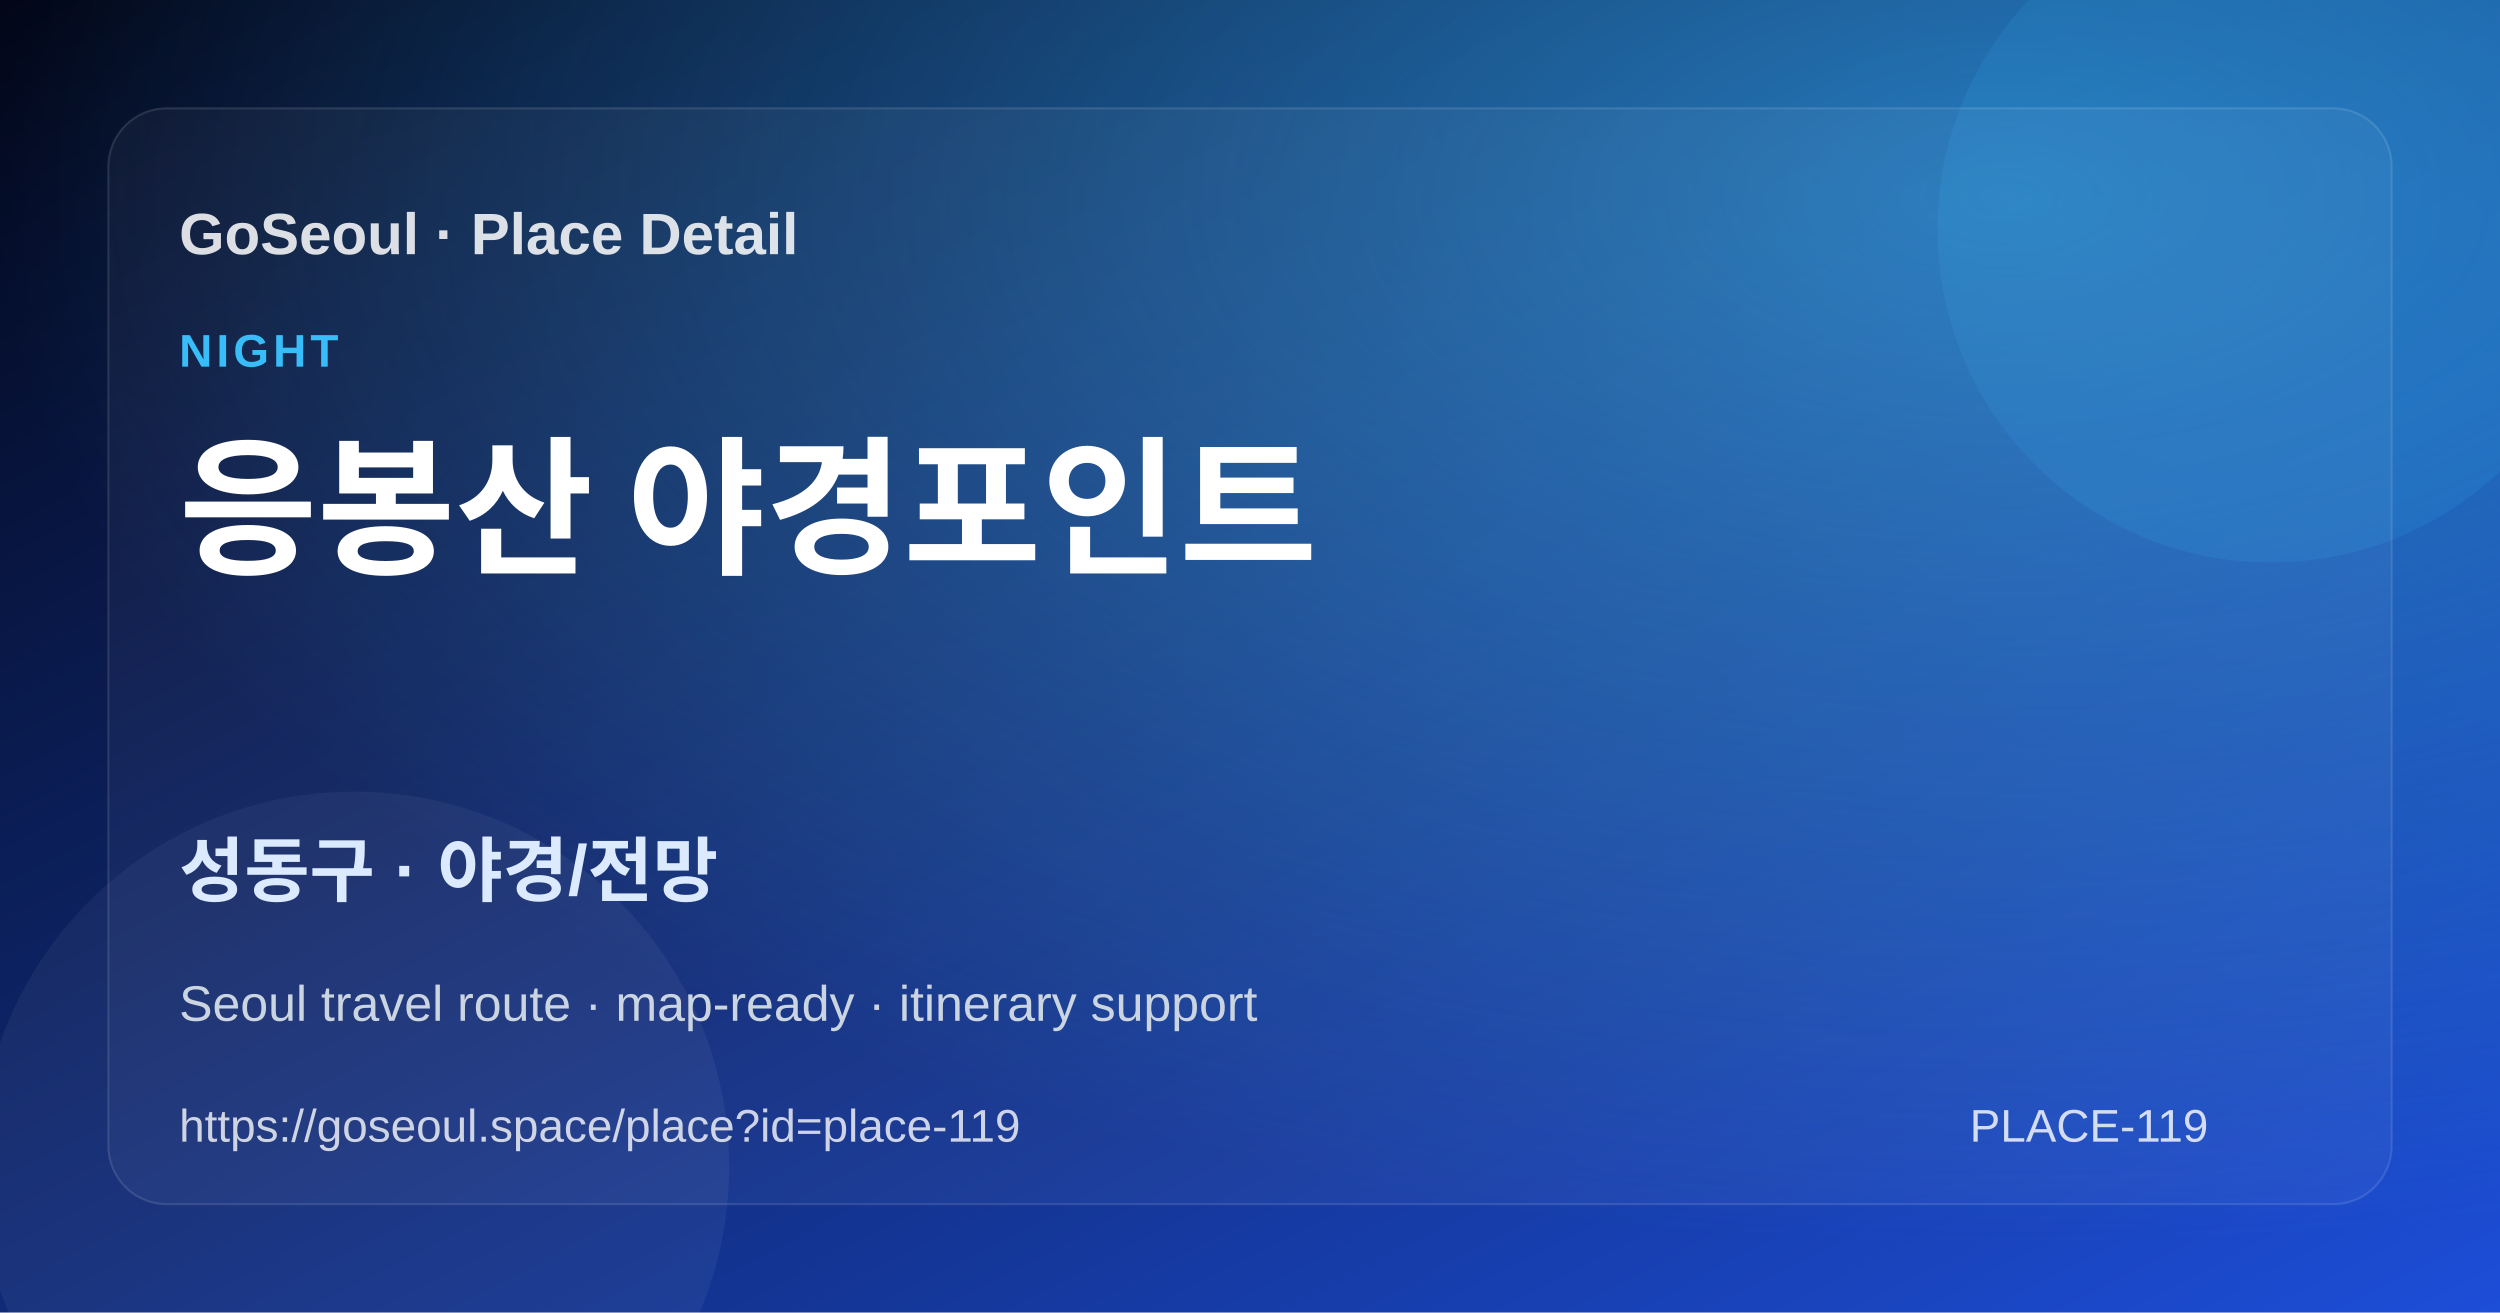
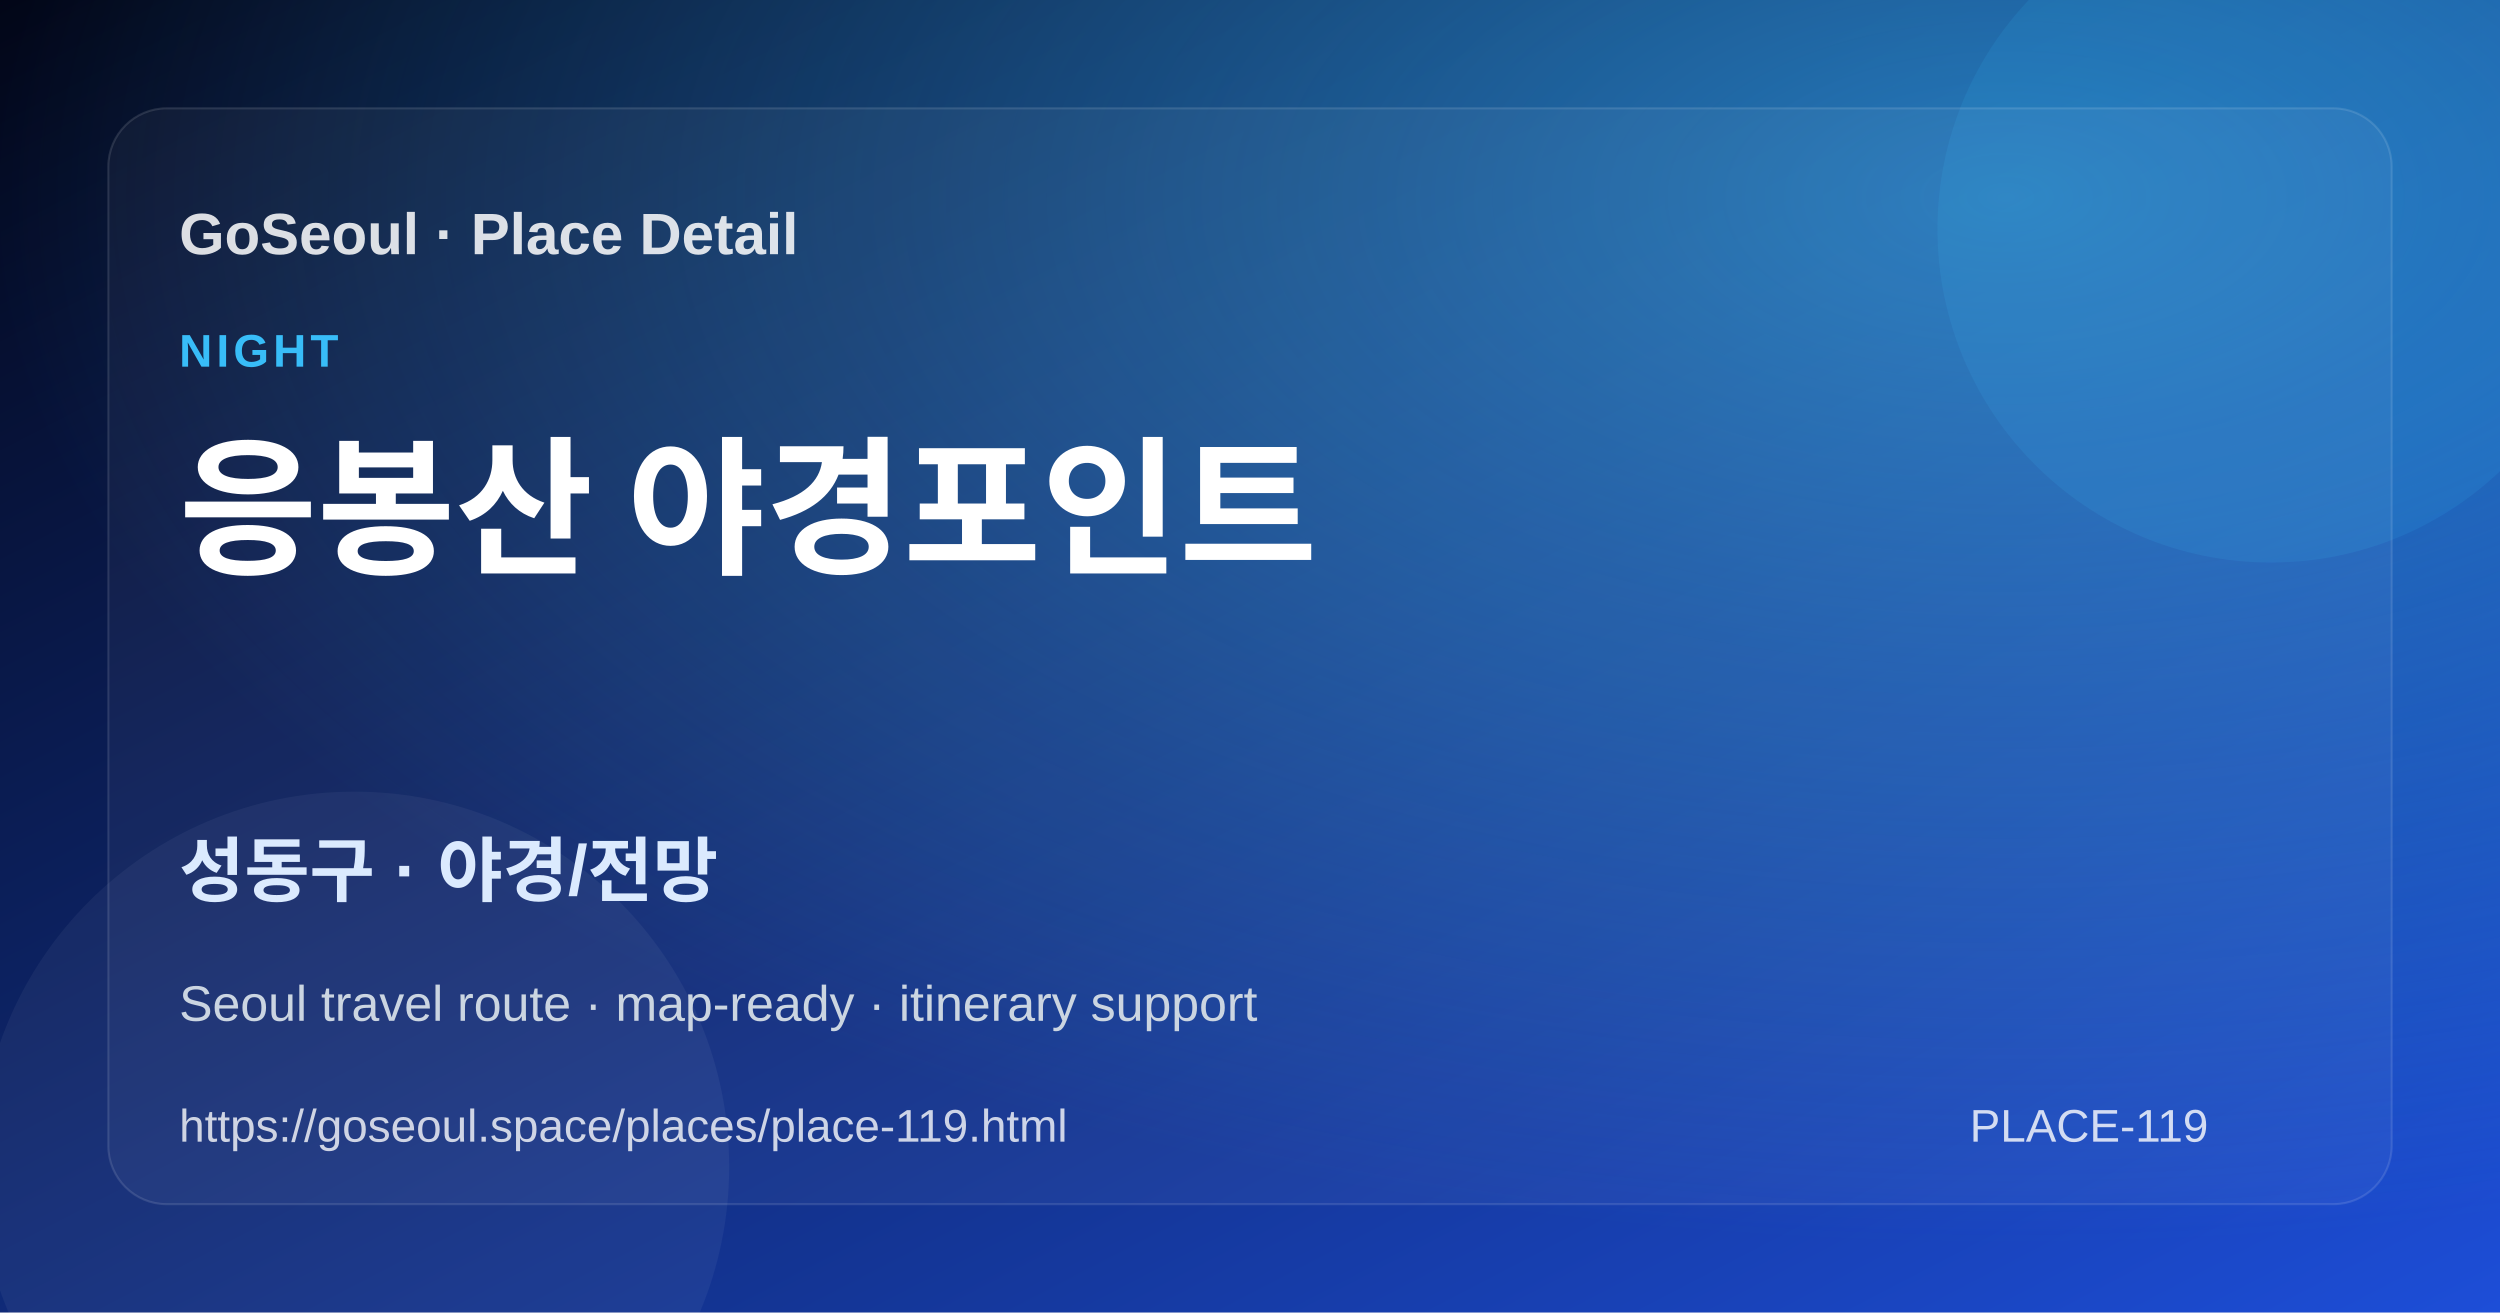
<svg xmlns="http://www.w3.org/2000/svg" width="1200" height="630" viewBox="0 0 1200 630" role="img" aria-label="응봉산 야경포인트 social card">
  <defs>
    <linearGradient id="bg" x1="0" y1="0" x2="1" y2="1">
      <stop offset="0%" stop-color="#020617" />
      <stop offset="100%" stop-color="#1d4ed8" />
    </linearGradient>
    <radialGradient id="glow" cx="0.8" cy="0.15" r="0.8">
      <stop offset="0%" stop-color="#38bdf8" stop-opacity="0.55" />
      <stop offset="100%" stop-color="#38bdf8" stop-opacity="0" />
    </radialGradient>
  </defs>
  <rect width="1200" height="630" fill="url(#bg)" />
  <rect width="1200" height="630" fill="url(#glow)" />
  <circle cx="1090" cy="110" r="160" fill="#38bdf8" fill-opacity="0.12" />
  <circle cx="170" cy="560" r="180" fill="#ffffff" fill-opacity="0.05" />
  <rect x="52" y="52" width="1096" height="526" rx="28" fill="#ffffff" fill-opacity="0.04" stroke="#ffffff" stroke-opacity="0.12" />
  <text x="86" y="122" fill="#ffffff" fill-opacity="0.85" font-family="Noto Sans KR, Arial, sans-serif" font-size="28" font-weight="700">GoSeoul · Place Detail</text>
  <text x="86" y="176" fill="#38bdf8" font-family="Space Grotesk, Arial, sans-serif" font-size="22" font-weight="700" letter-spacing="2">NIGHT</text>
  <text x="86" y="270" fill="#ffffff" font-family="Noto Sans KR, Arial, sans-serif" font-size="72" font-weight="800">응봉산 야경포인트</text>
  <text x="86" y="430" fill="#dbeafe" font-family="Noto Sans KR, Arial, sans-serif" font-size="34" font-weight="600">성동구 · 야경/전망</text>
  <text x="86" y="490" fill="#cbd5e1" font-family="Space Grotesk, Arial, sans-serif" font-size="24">Seoul travel route · map-ready · itinerary support</text>
-   <text x="86" y="548" fill="#ffffff" fill-opacity="0.78" font-family="Space Grotesk, Arial, sans-serif" font-size="22">https://goseoul.space/place?id=place-119</text>
+   <text x="86" y="548" fill="#ffffff" fill-opacity="0.78" font-family="Space Grotesk, Arial, sans-serif" font-size="22">https://goseoul.space/places/place-119.html</text>
  <text x="1060" y="548" text-anchor="end" fill="#ffffff" fill-opacity="0.8" font-family="Space Grotesk, Arial, sans-serif" font-size="22">PLACE-119</text>
</svg>
